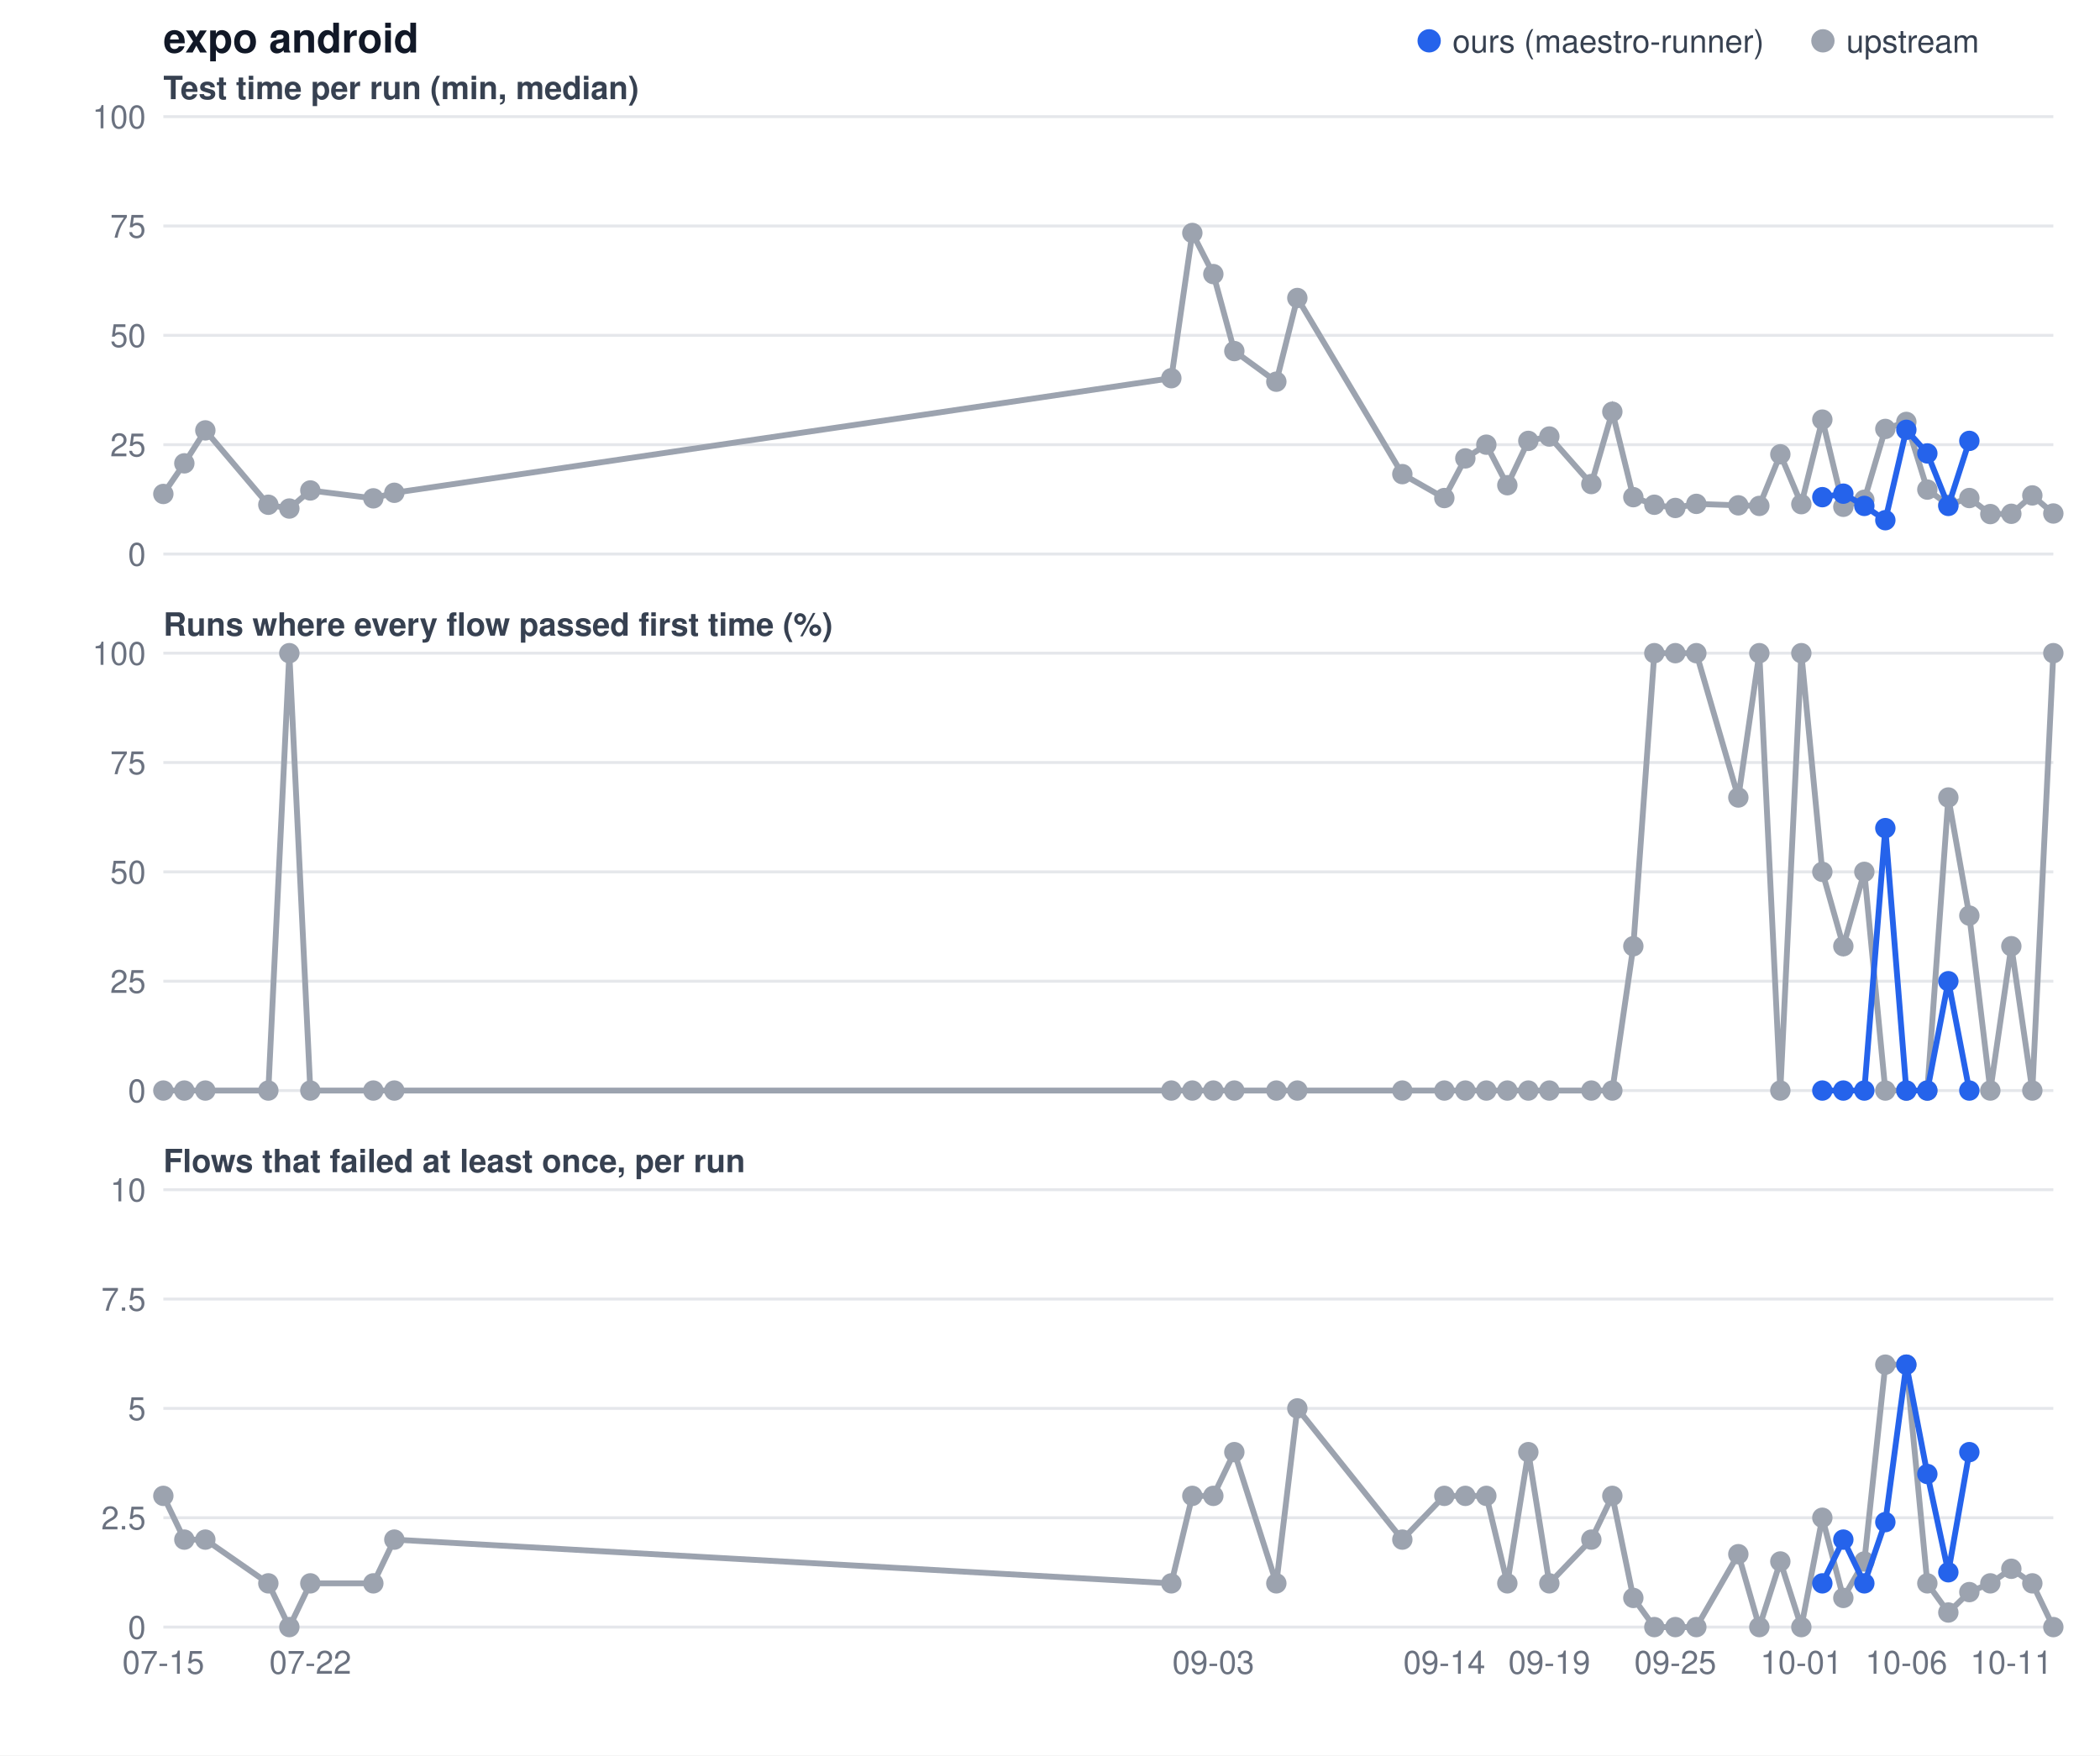
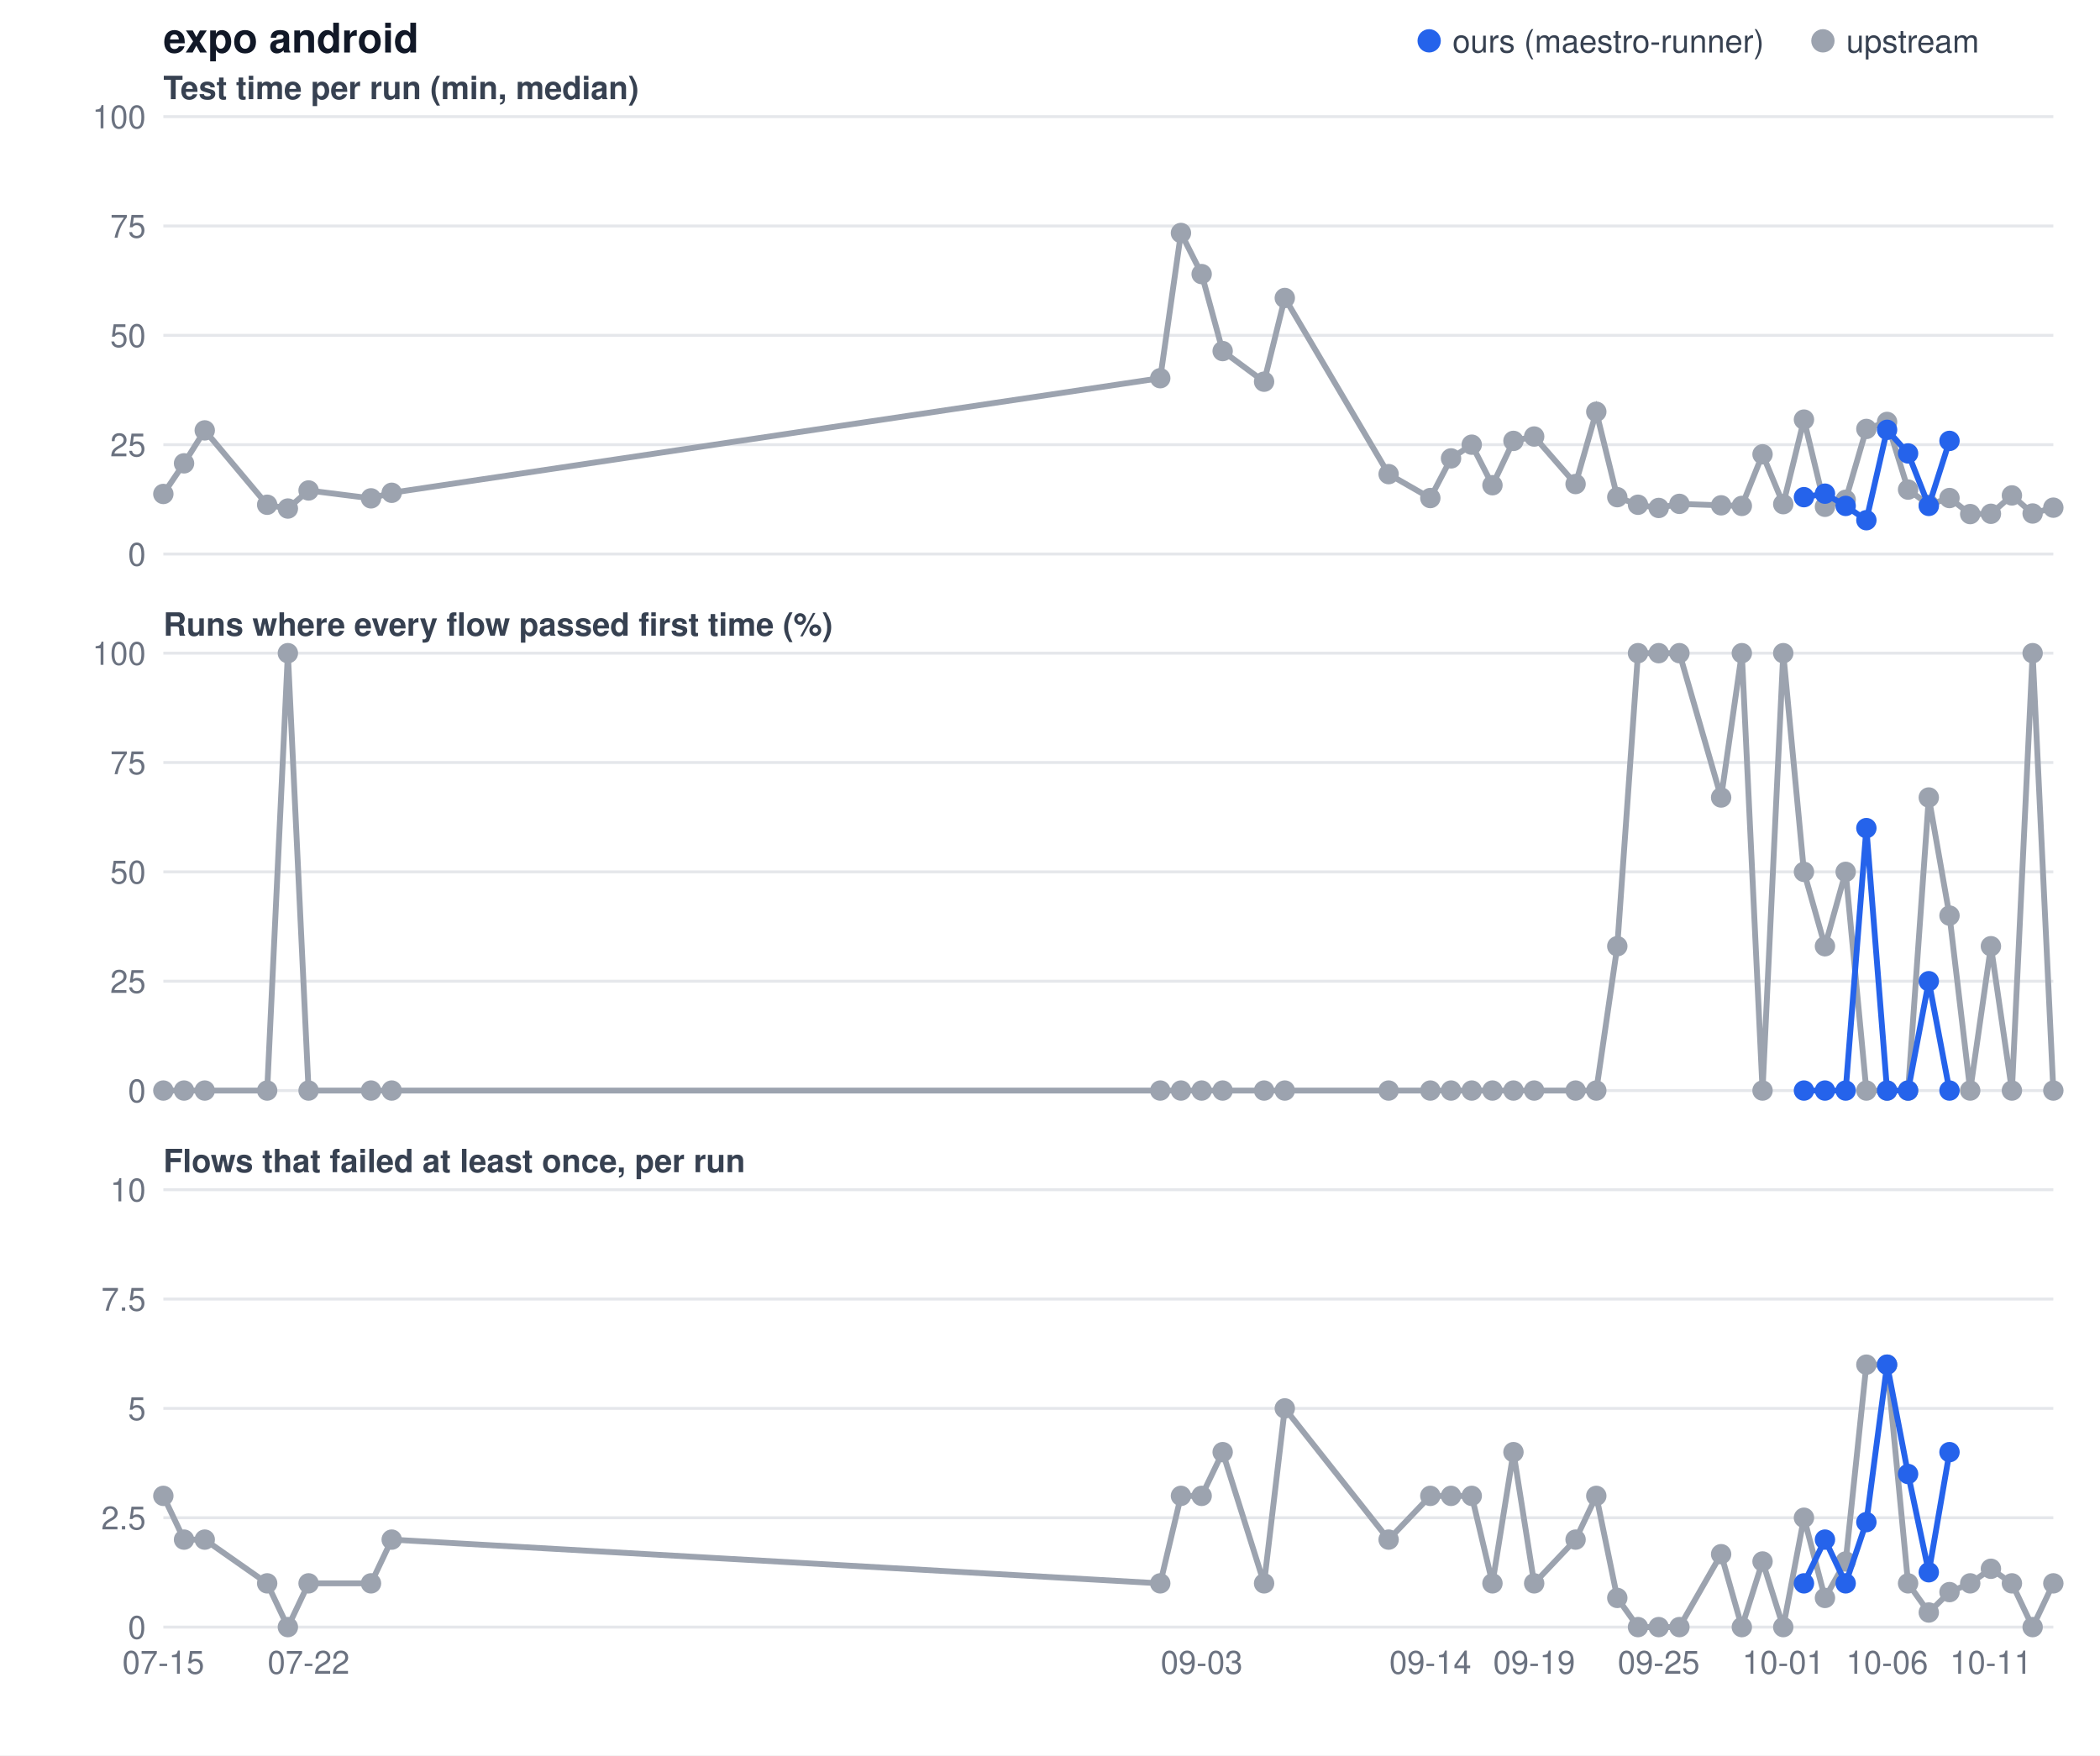
<svg xmlns="http://www.w3.org/2000/svg" width="720" height="602" font-family="-apple-system,Segoe UI,Helvetica,Arial,sans-serif" font-size="11">
  <rect width="100%" height="100%" fill="#ffffff" />
  <text x="56" y="18" font-size="14" font-weight="600" fill="#111827">expo android</text>
  <circle cx="490" cy="14" r="4" fill="#2563eb" />
  <text x="498" y="18" fill="#374151">ours (maestro-runner)</text>
  <circle cx="625" cy="14" r="4" fill="#9ca3af" />
  <text x="633" y="18" fill="#374151">upstream</text>
  <text x="56" y="34" fill="#374151" font-weight="600">Test time per run (min, median)</text>
  <line x1="56" x2="704" y1="190.0" y2="190.0" stroke="#e5e7eb" />
  <text x="50" y="194.0" text-anchor="end" fill="#6b7280">0</text>
  <line x1="56" x2="704" y1="152.5" y2="152.5" stroke="#e5e7eb" />
  <text x="50" y="156.5" text-anchor="end" fill="#6b7280">25</text>
  <line x1="56" x2="704" y1="115.0" y2="115.0" stroke="#e5e7eb" />
  <text x="50" y="119.0" text-anchor="end" fill="#6b7280">50</text>
  <line x1="56" x2="704" y1="77.5" y2="77.5" stroke="#e5e7eb" />
  <text x="50" y="81.5" text-anchor="end" fill="#6b7280">75</text>
  <line x1="56" x2="704" y1="40.0" y2="40.0" stroke="#e5e7eb" />
  <text x="50" y="44.0" text-anchor="end" fill="#6b7280">100</text>
-   <polyline fill="none" stroke="#9ca3af" stroke-width="2" points="56.0,169.4 63.2,158.9 70.4,147.6 92.0,173.1 99.2,174.4 106.4,168.2 128.0,170.9 135.2,169.0 401.6,129.7 408.8,79.9 416.0,94.0 423.2,120.4 437.6,130.9 444.8,102.2 480.8,162.6 495.2,170.8 502.4,157.2 509.6,152.5 516.8,166.4 524.0,151.2 531.2,149.7 545.6,166.0 552.8,141.2 560.0,170.5 567.2,173.1 574.4,174.2 581.6,172.8 596.0,173.3 603.2,173.5 610.4,155.8 617.6,172.9 624.8,143.9 632.0,173.8 639.2,171.4 646.4,147.1 653.6,144.7 660.8,167.9 668.0,173.1 675.2,170.8 682.4,176.3 689.6,176.2 696.8,169.9 704.0,176.1" />
+   <polyline fill="none" stroke="#9ca3af" stroke-width="2" points="56.0,169.4 63.1,158.9 70.2,147.6 91.6,173.1 98.7,174.4 105.8,168.2 127.2,170.9 134.3,169.0 397.8,129.7 404.9,79.9 412.0,94.0 419.2,120.4 433.4,130.9 440.5,102.2 476.1,162.6 490.4,170.8 497.5,157.2 504.6,152.5 511.7,166.4 518.9,151.2 526.0,149.7 540.2,166.0 547.3,141.2 554.5,170.5 561.6,173.1 568.7,174.2 575.8,172.8 590.1,173.3 597.2,173.5 604.3,155.8 611.4,172.9 618.5,143.9 625.7,173.8 632.8,171.4 639.9,147.1 647.0,144.7 654.2,167.9 661.3,173.1 668.4,170.8 675.5,176.3 682.6,176.2 689.8,169.9 696.9,176.1 704.0,174.1" />
  <circle cx="56.0" cy="169.4" r="3.5" fill="#9ca3af" />
-   <circle cx="63.2" cy="158.9" r="3.5" fill="#9ca3af" />
-   <circle cx="70.4" cy="147.6" r="3.5" fill="#9ca3af" />
-   <circle cx="92.0" cy="173.1" r="3.5" fill="#9ca3af" />
-   <circle cx="99.2" cy="174.4" r="3.5" fill="#9ca3af" />
-   <circle cx="106.4" cy="168.2" r="3.5" fill="#9ca3af" />
-   <circle cx="128.0" cy="170.9" r="3.5" fill="#9ca3af" />
-   <circle cx="135.2" cy="169.0" r="3.5" fill="#9ca3af" />
-   <circle cx="401.6" cy="129.7" r="3.5" fill="#9ca3af" />
-   <circle cx="408.8" cy="79.9" r="3.5" fill="#9ca3af" />
-   <circle cx="416.0" cy="94.0" r="3.5" fill="#9ca3af" />
-   <circle cx="423.2" cy="120.4" r="3.5" fill="#9ca3af" />
-   <circle cx="437.6" cy="130.9" r="3.5" fill="#9ca3af" />
-   <circle cx="444.8" cy="102.2" r="3.5" fill="#9ca3af" />
-   <circle cx="480.8" cy="162.6" r="3.5" fill="#9ca3af" />
-   <circle cx="495.2" cy="170.8" r="3.5" fill="#9ca3af" />
-   <circle cx="502.4" cy="157.2" r="3.5" fill="#9ca3af" />
-   <circle cx="509.6" cy="152.5" r="3.5" fill="#9ca3af" />
-   <circle cx="516.8" cy="166.4" r="3.5" fill="#9ca3af" />
-   <circle cx="524.0" cy="151.2" r="3.5" fill="#9ca3af" />
-   <circle cx="531.2" cy="149.7" r="3.5" fill="#9ca3af" />
-   <circle cx="545.6" cy="166.0" r="3.5" fill="#9ca3af" />
-   <circle cx="552.8" cy="141.2" r="3.5" fill="#9ca3af" />
-   <circle cx="560.0" cy="170.5" r="3.5" fill="#9ca3af" />
-   <circle cx="567.2" cy="173.1" r="3.5" fill="#9ca3af" />
-   <circle cx="574.4" cy="174.2" r="3.5" fill="#9ca3af" />
-   <circle cx="581.6" cy="172.8" r="3.5" fill="#9ca3af" />
-   <circle cx="596.0" cy="173.3" r="3.5" fill="#9ca3af" />
-   <circle cx="603.2" cy="173.5" r="3.5" fill="#9ca3af" />
-   <circle cx="610.4" cy="155.8" r="3.5" fill="#9ca3af" />
-   <circle cx="617.6" cy="172.9" r="3.5" fill="#9ca3af" />
-   <circle cx="624.8" cy="143.9" r="3.5" fill="#9ca3af" />
-   <circle cx="632.0" cy="173.8" r="3.5" fill="#9ca3af" />
-   <circle cx="639.2" cy="171.4" r="3.5" fill="#9ca3af" />
-   <circle cx="646.4" cy="147.1" r="3.5" fill="#9ca3af" />
-   <circle cx="653.6" cy="144.7" r="3.5" fill="#9ca3af" />
-   <circle cx="660.8" cy="167.9" r="3.5" fill="#9ca3af" />
-   <circle cx="668.0" cy="173.1" r="3.5" fill="#9ca3af" />
-   <circle cx="675.2" cy="170.8" r="3.5" fill="#9ca3af" />
-   <circle cx="682.4" cy="176.3" r="3.5" fill="#9ca3af" />
-   <circle cx="689.6" cy="176.2" r="3.5" fill="#9ca3af" />
-   <circle cx="696.8" cy="169.9" r="3.5" fill="#9ca3af" />
-   <circle cx="704.0" cy="176.1" r="3.5" fill="#9ca3af" />
-   <polyline fill="none" stroke="#2563eb" stroke-width="2" points="624.8,170.5 632.0,169.3 639.2,173.5 646.4,178.4 653.6,147.4 660.8,155.5 668.0,173.5 675.2,151.2" />
-   <circle cx="624.8" cy="170.5" r="3.5" fill="#2563eb" />
-   <circle cx="632.0" cy="169.3" r="3.5" fill="#2563eb" />
-   <circle cx="639.2" cy="173.5" r="3.5" fill="#2563eb" />
-   <circle cx="646.4" cy="178.4" r="3.5" fill="#2563eb" />
-   <circle cx="653.6" cy="147.4" r="3.5" fill="#2563eb" />
-   <circle cx="660.8" cy="155.5" r="3.5" fill="#2563eb" />
-   <circle cx="668.0" cy="173.5" r="3.5" fill="#2563eb" />
-   <circle cx="675.2" cy="151.2" r="3.5" fill="#2563eb" />
+   <circle cx="63.1" cy="158.9" r="3.5" fill="#9ca3af" />
+   <circle cx="70.2" cy="147.6" r="3.5" fill="#9ca3af" />
+   <circle cx="91.6" cy="173.1" r="3.5" fill="#9ca3af" />
+   <circle cx="98.7" cy="174.4" r="3.5" fill="#9ca3af" />
+   <circle cx="105.8" cy="168.2" r="3.5" fill="#9ca3af" />
+   <circle cx="127.2" cy="170.9" r="3.5" fill="#9ca3af" />
+   <circle cx="134.3" cy="169.0" r="3.5" fill="#9ca3af" />
+   <circle cx="397.8" cy="129.7" r="3.5" fill="#9ca3af" />
+   <circle cx="404.9" cy="79.9" r="3.5" fill="#9ca3af" />
+   <circle cx="412.0" cy="94.0" r="3.5" fill="#9ca3af" />
+   <circle cx="419.2" cy="120.4" r="3.5" fill="#9ca3af" />
+   <circle cx="433.4" cy="130.9" r="3.5" fill="#9ca3af" />
+   <circle cx="440.5" cy="102.2" r="3.5" fill="#9ca3af" />
+   <circle cx="476.1" cy="162.6" r="3.5" fill="#9ca3af" />
+   <circle cx="490.4" cy="170.8" r="3.5" fill="#9ca3af" />
+   <circle cx="497.5" cy="157.2" r="3.5" fill="#9ca3af" />
+   <circle cx="504.6" cy="152.5" r="3.5" fill="#9ca3af" />
+   <circle cx="511.7" cy="166.4" r="3.5" fill="#9ca3af" />
+   <circle cx="518.9" cy="151.2" r="3.5" fill="#9ca3af" />
+   <circle cx="526.0" cy="149.7" r="3.5" fill="#9ca3af" />
+   <circle cx="540.2" cy="166.0" r="3.5" fill="#9ca3af" />
+   <circle cx="547.3" cy="141.2" r="3.5" fill="#9ca3af" />
+   <circle cx="554.5" cy="170.5" r="3.5" fill="#9ca3af" />
+   <circle cx="561.6" cy="173.1" r="3.5" fill="#9ca3af" />
+   <circle cx="568.7" cy="174.2" r="3.5" fill="#9ca3af" />
+   <circle cx="575.8" cy="172.8" r="3.5" fill="#9ca3af" />
+   <circle cx="590.1" cy="173.3" r="3.5" fill="#9ca3af" />
+   <circle cx="597.2" cy="173.5" r="3.5" fill="#9ca3af" />
+   <circle cx="604.3" cy="155.8" r="3.5" fill="#9ca3af" />
+   <circle cx="611.4" cy="172.9" r="3.5" fill="#9ca3af" />
+   <circle cx="618.5" cy="143.9" r="3.5" fill="#9ca3af" />
+   <circle cx="625.7" cy="173.8" r="3.5" fill="#9ca3af" />
+   <circle cx="632.8" cy="171.4" r="3.5" fill="#9ca3af" />
+   <circle cx="639.9" cy="147.1" r="3.5" fill="#9ca3af" />
+   <circle cx="647.0" cy="144.7" r="3.5" fill="#9ca3af" />
+   <circle cx="654.2" cy="167.9" r="3.5" fill="#9ca3af" />
+   <circle cx="661.3" cy="173.1" r="3.5" fill="#9ca3af" />
+   <circle cx="668.4" cy="170.8" r="3.5" fill="#9ca3af" />
+   <circle cx="675.5" cy="176.3" r="3.5" fill="#9ca3af" />
+   <circle cx="682.6" cy="176.2" r="3.5" fill="#9ca3af" />
+   <circle cx="689.8" cy="169.9" r="3.5" fill="#9ca3af" />
+   <circle cx="696.9" cy="176.1" r="3.5" fill="#9ca3af" />
+   <circle cx="704.0" cy="174.1" r="3.5" fill="#9ca3af" />
+   <polyline fill="none" stroke="#2563eb" stroke-width="2" points="618.5,170.5 625.7,169.3 632.8,173.5 639.9,178.4 647.0,147.4 654.2,155.5 661.3,173.5 668.4,151.2" />
+   <circle cx="618.5" cy="170.5" r="3.5" fill="#2563eb" />
+   <circle cx="625.7" cy="169.3" r="3.5" fill="#2563eb" />
+   <circle cx="632.8" cy="173.5" r="3.5" fill="#2563eb" />
+   <circle cx="639.9" cy="178.4" r="3.5" fill="#2563eb" />
+   <circle cx="647.0" cy="147.4" r="3.5" fill="#2563eb" />
+   <circle cx="654.2" cy="155.5" r="3.5" fill="#2563eb" />
+   <circle cx="661.3" cy="173.5" r="3.5" fill="#2563eb" />
+   <circle cx="668.4" cy="151.2" r="3.5" fill="#2563eb" />
  <text x="56" y="218" fill="#374151" font-weight="600">Runs where every flow passed first time (%)</text>
  <line x1="56" x2="704" y1="374.0" y2="374.0" stroke="#e5e7eb" />
  <text x="50" y="378.0" text-anchor="end" fill="#6b7280">0</text>
  <line x1="56" x2="704" y1="336.5" y2="336.5" stroke="#e5e7eb" />
  <text x="50" y="340.5" text-anchor="end" fill="#6b7280">25</text>
  <line x1="56" x2="704" y1="299.0" y2="299.0" stroke="#e5e7eb" />
  <text x="50" y="303.0" text-anchor="end" fill="#6b7280">50</text>
  <line x1="56" x2="704" y1="261.5" y2="261.5" stroke="#e5e7eb" />
  <text x="50" y="265.5" text-anchor="end" fill="#6b7280">75</text>
  <line x1="56" x2="704" y1="224.0" y2="224.0" stroke="#e5e7eb" />
  <text x="50" y="228.0" text-anchor="end" fill="#6b7280">100</text>
-   <polyline fill="none" stroke="#9ca3af" stroke-width="2" points="56.0,374.0 63.2,374.0 70.4,374.0 92.0,374.0 99.2,224.0 106.4,374.0 128.0,374.0 135.2,374.0 401.6,374.0 408.8,374.0 416.0,374.0 423.2,374.0 437.6,374.0 444.8,374.0 480.8,374.0 495.2,374.0 502.4,374.0 509.6,374.0 516.8,374.0 524.0,374.0 531.2,374.0 545.6,374.0 552.8,374.0 560.0,324.5 567.2,224.0 574.4,224.0 581.6,224.0 596.0,273.5 603.2,224.0 610.4,374.0 617.6,224.0 624.8,299.0 632.0,324.5 639.2,299.0 646.4,374.0 653.6,374.0 660.8,374.0 668.0,273.5 675.2,314.0 682.4,374.0 689.6,324.5 696.8,374.0 704.0,224.0" />
+   <polyline fill="none" stroke="#9ca3af" stroke-width="2" points="56.0,374.0 63.1,374.0 70.2,374.0 91.6,374.0 98.7,224.0 105.8,374.0 127.2,374.0 134.3,374.0 397.8,374.0 404.9,374.0 412.0,374.0 419.2,374.0 433.4,374.0 440.5,374.0 476.1,374.0 490.4,374.0 497.5,374.0 504.6,374.0 511.7,374.0 518.9,374.0 526.0,374.0 540.2,374.0 547.3,374.0 554.5,324.5 561.6,224.0 568.7,224.0 575.8,224.0 590.1,273.5 597.2,224.0 604.3,374.0 611.4,224.0 618.5,299.0 625.7,324.5 632.8,299.0 639.9,374.0 647.0,374.0 654.2,374.0 661.3,273.5 668.4,314.0 675.5,374.0 682.6,324.5 689.8,374.0 696.9,224.0 704.0,374.0" />
  <circle cx="56.0" cy="374.0" r="3.5" fill="#9ca3af" />
-   <circle cx="63.2" cy="374.0" r="3.5" fill="#9ca3af" />
-   <circle cx="70.4" cy="374.0" r="3.5" fill="#9ca3af" />
-   <circle cx="92.0" cy="374.0" r="3.5" fill="#9ca3af" />
-   <circle cx="99.2" cy="224.0" r="3.5" fill="#9ca3af" />
-   <circle cx="106.4" cy="374.0" r="3.5" fill="#9ca3af" />
-   <circle cx="128.0" cy="374.0" r="3.5" fill="#9ca3af" />
-   <circle cx="135.2" cy="374.0" r="3.5" fill="#9ca3af" />
-   <circle cx="401.6" cy="374.0" r="3.5" fill="#9ca3af" />
-   <circle cx="408.8" cy="374.0" r="3.5" fill="#9ca3af" />
-   <circle cx="416.0" cy="374.0" r="3.5" fill="#9ca3af" />
-   <circle cx="423.2" cy="374.0" r="3.5" fill="#9ca3af" />
-   <circle cx="437.6" cy="374.0" r="3.5" fill="#9ca3af" />
-   <circle cx="444.8" cy="374.0" r="3.5" fill="#9ca3af" />
-   <circle cx="480.8" cy="374.0" r="3.5" fill="#9ca3af" />
-   <circle cx="495.2" cy="374.0" r="3.5" fill="#9ca3af" />
-   <circle cx="502.4" cy="374.0" r="3.5" fill="#9ca3af" />
-   <circle cx="509.6" cy="374.0" r="3.5" fill="#9ca3af" />
-   <circle cx="516.8" cy="374.0" r="3.5" fill="#9ca3af" />
-   <circle cx="524.0" cy="374.0" r="3.5" fill="#9ca3af" />
-   <circle cx="531.2" cy="374.0" r="3.5" fill="#9ca3af" />
-   <circle cx="545.6" cy="374.0" r="3.5" fill="#9ca3af" />
-   <circle cx="552.8" cy="374.0" r="3.5" fill="#9ca3af" />
-   <circle cx="560.0" cy="324.5" r="3.5" fill="#9ca3af" />
-   <circle cx="567.2" cy="224.0" r="3.5" fill="#9ca3af" />
-   <circle cx="574.4" cy="224.0" r="3.5" fill="#9ca3af" />
-   <circle cx="581.6" cy="224.0" r="3.5" fill="#9ca3af" />
-   <circle cx="596.0" cy="273.5" r="3.5" fill="#9ca3af" />
-   <circle cx="603.2" cy="224.0" r="3.5" fill="#9ca3af" />
-   <circle cx="610.4" cy="374.0" r="3.5" fill="#9ca3af" />
-   <circle cx="617.6" cy="224.0" r="3.5" fill="#9ca3af" />
-   <circle cx="624.8" cy="299.0" r="3.5" fill="#9ca3af" />
-   <circle cx="632.0" cy="324.5" r="3.5" fill="#9ca3af" />
-   <circle cx="639.2" cy="299.0" r="3.5" fill="#9ca3af" />
-   <circle cx="646.4" cy="374.0" r="3.5" fill="#9ca3af" />
-   <circle cx="653.6" cy="374.0" r="3.5" fill="#9ca3af" />
-   <circle cx="660.8" cy="374.0" r="3.5" fill="#9ca3af" />
-   <circle cx="668.0" cy="273.5" r="3.5" fill="#9ca3af" />
-   <circle cx="675.2" cy="314.0" r="3.5" fill="#9ca3af" />
-   <circle cx="682.4" cy="374.0" r="3.5" fill="#9ca3af" />
-   <circle cx="689.6" cy="324.5" r="3.5" fill="#9ca3af" />
-   <circle cx="696.8" cy="374.0" r="3.5" fill="#9ca3af" />
-   <circle cx="704.0" cy="224.0" r="3.5" fill="#9ca3af" />
-   <polyline fill="none" stroke="#2563eb" stroke-width="2" points="624.8,374.0 632.0,374.0 639.2,374.0 646.4,284.0 653.6,374.0 660.8,374.0 668.0,336.5 675.2,374.0" />
-   <circle cx="624.8" cy="374.0" r="3.5" fill="#2563eb" />
-   <circle cx="632.0" cy="374.0" r="3.5" fill="#2563eb" />
-   <circle cx="639.2" cy="374.0" r="3.5" fill="#2563eb" />
-   <circle cx="646.4" cy="284.0" r="3.5" fill="#2563eb" />
-   <circle cx="653.6" cy="374.0" r="3.5" fill="#2563eb" />
-   <circle cx="660.8" cy="374.0" r="3.5" fill="#2563eb" />
-   <circle cx="668.0" cy="336.5" r="3.5" fill="#2563eb" />
-   <circle cx="675.2" cy="374.0" r="3.5" fill="#2563eb" />
+   <circle cx="63.1" cy="374.0" r="3.5" fill="#9ca3af" />
+   <circle cx="70.2" cy="374.0" r="3.5" fill="#9ca3af" />
+   <circle cx="91.6" cy="374.0" r="3.5" fill="#9ca3af" />
+   <circle cx="98.7" cy="224.0" r="3.5" fill="#9ca3af" />
+   <circle cx="105.8" cy="374.0" r="3.5" fill="#9ca3af" />
+   <circle cx="127.2" cy="374.0" r="3.5" fill="#9ca3af" />
+   <circle cx="134.3" cy="374.0" r="3.5" fill="#9ca3af" />
+   <circle cx="397.8" cy="374.0" r="3.5" fill="#9ca3af" />
+   <circle cx="404.9" cy="374.0" r="3.5" fill="#9ca3af" />
+   <circle cx="412.0" cy="374.0" r="3.5" fill="#9ca3af" />
+   <circle cx="419.2" cy="374.0" r="3.5" fill="#9ca3af" />
+   <circle cx="433.4" cy="374.0" r="3.5" fill="#9ca3af" />
+   <circle cx="440.5" cy="374.0" r="3.5" fill="#9ca3af" />
+   <circle cx="476.1" cy="374.0" r="3.5" fill="#9ca3af" />
+   <circle cx="490.4" cy="374.0" r="3.5" fill="#9ca3af" />
+   <circle cx="497.5" cy="374.0" r="3.5" fill="#9ca3af" />
+   <circle cx="504.6" cy="374.0" r="3.5" fill="#9ca3af" />
+   <circle cx="511.7" cy="374.0" r="3.5" fill="#9ca3af" />
+   <circle cx="518.9" cy="374.0" r="3.5" fill="#9ca3af" />
+   <circle cx="526.0" cy="374.0" r="3.5" fill="#9ca3af" />
+   <circle cx="540.2" cy="374.0" r="3.5" fill="#9ca3af" />
+   <circle cx="547.3" cy="374.0" r="3.5" fill="#9ca3af" />
+   <circle cx="554.5" cy="324.5" r="3.5" fill="#9ca3af" />
+   <circle cx="561.6" cy="224.0" r="3.5" fill="#9ca3af" />
+   <circle cx="568.7" cy="224.0" r="3.5" fill="#9ca3af" />
+   <circle cx="575.8" cy="224.0" r="3.5" fill="#9ca3af" />
+   <circle cx="590.1" cy="273.5" r="3.5" fill="#9ca3af" />
+   <circle cx="597.2" cy="224.0" r="3.5" fill="#9ca3af" />
+   <circle cx="604.3" cy="374.0" r="3.5" fill="#9ca3af" />
+   <circle cx="611.4" cy="224.0" r="3.5" fill="#9ca3af" />
+   <circle cx="618.5" cy="299.0" r="3.5" fill="#9ca3af" />
+   <circle cx="625.7" cy="324.5" r="3.5" fill="#9ca3af" />
+   <circle cx="632.8" cy="299.0" r="3.5" fill="#9ca3af" />
+   <circle cx="639.9" cy="374.0" r="3.5" fill="#9ca3af" />
+   <circle cx="647.0" cy="374.0" r="3.5" fill="#9ca3af" />
+   <circle cx="654.2" cy="374.0" r="3.5" fill="#9ca3af" />
+   <circle cx="661.3" cy="273.5" r="3.5" fill="#9ca3af" />
+   <circle cx="668.4" cy="314.0" r="3.5" fill="#9ca3af" />
+   <circle cx="675.5" cy="374.0" r="3.5" fill="#9ca3af" />
+   <circle cx="682.6" cy="324.5" r="3.5" fill="#9ca3af" />
+   <circle cx="689.8" cy="374.0" r="3.5" fill="#9ca3af" />
+   <circle cx="696.9" cy="224.0" r="3.5" fill="#9ca3af" />
+   <circle cx="704.0" cy="374.0" r="3.5" fill="#9ca3af" />
+   <polyline fill="none" stroke="#2563eb" stroke-width="2" points="618.5,374.0 625.7,374.0 632.8,374.0 639.9,284.0 647.0,374.0 654.2,374.0 661.3,336.5 668.4,374.0" />
+   <circle cx="618.5" cy="374.0" r="3.5" fill="#2563eb" />
+   <circle cx="625.7" cy="374.0" r="3.5" fill="#2563eb" />
+   <circle cx="632.8" cy="374.0" r="3.5" fill="#2563eb" />
+   <circle cx="639.9" cy="284.0" r="3.5" fill="#2563eb" />
+   <circle cx="647.0" cy="374.0" r="3.5" fill="#2563eb" />
+   <circle cx="654.2" cy="374.0" r="3.5" fill="#2563eb" />
+   <circle cx="661.3" cy="336.5" r="3.5" fill="#2563eb" />
+   <circle cx="668.4" cy="374.0" r="3.5" fill="#2563eb" />
  <text x="56" y="402" fill="#374151" font-weight="600">Flows that failed at least once, per run</text>
  <line x1="56" x2="704" y1="558.0" y2="558.0" stroke="#e5e7eb" />
  <text x="50" y="562.0" text-anchor="end" fill="#6b7280">0</text>
  <line x1="56" x2="704" y1="520.5" y2="520.5" stroke="#e5e7eb" />
  <text x="50" y="524.5" text-anchor="end" fill="#6b7280">2.5</text>
  <line x1="56" x2="704" y1="483.0" y2="483.0" stroke="#e5e7eb" />
  <text x="50" y="487.0" text-anchor="end" fill="#6b7280">5</text>
  <line x1="56" x2="704" y1="445.5" y2="445.5" stroke="#e5e7eb" />
  <text x="50" y="449.5" text-anchor="end" fill="#6b7280">7.5</text>
  <line x1="56" x2="704" y1="408.0" y2="408.0" stroke="#e5e7eb" />
  <text x="50" y="412.0" text-anchor="end" fill="#6b7280">10</text>
-   <polyline fill="none" stroke="#9ca3af" stroke-width="2" points="56.0,513.0 63.2,528.0 70.4,528.0 92.0,543.0 99.2,558.0 106.4,543.0 128.0,543.0 135.2,528.0 401.6,543.0 408.8,513.0 416.0,513.0 423.2,498.0 437.6,543.0 444.8,483.0 480.8,528.0 495.2,513.0 502.4,513.0 509.6,513.0 516.8,543.0 524.0,498.0 531.2,543.0 545.6,528.0 552.8,513.0 560.0,548.0 567.2,558.0 574.4,558.0 581.6,558.0 596.0,533.0 603.2,558.0 610.4,535.5 617.6,558.0 624.8,520.5 632.0,548.0 639.2,535.5 646.4,468.0 653.6,468.0 660.8,543.0 668.0,553.0 675.2,546.0 682.4,543.0 689.6,538.0 696.8,543.0 704.0,558.0" />
+   <polyline fill="none" stroke="#9ca3af" stroke-width="2" points="56.0,513.0 63.1,528.0 70.2,528.0 91.6,543.0 98.7,558.0 105.8,543.0 127.2,543.0 134.3,528.0 397.8,543.0 404.9,513.0 412.0,513.0 419.2,498.0 433.4,543.0 440.5,483.0 476.1,528.0 490.4,513.0 497.5,513.0 504.6,513.0 511.7,543.0 518.9,498.0 526.0,543.0 540.2,528.0 547.3,513.0 554.5,548.0 561.6,558.0 568.7,558.0 575.8,558.0 590.1,533.0 597.2,558.0 604.3,535.5 611.4,558.0 618.5,520.5 625.7,548.0 632.8,535.5 639.9,468.0 647.0,468.0 654.2,543.0 661.3,553.0 668.4,546.0 675.5,543.0 682.6,538.0 689.8,543.0 696.9,558.0 704.0,543.0" />
  <circle cx="56.0" cy="513.0" r="3.5" fill="#9ca3af" />
-   <circle cx="63.2" cy="528.0" r="3.5" fill="#9ca3af" />
-   <circle cx="70.4" cy="528.0" r="3.5" fill="#9ca3af" />
-   <circle cx="92.0" cy="543.0" r="3.5" fill="#9ca3af" />
-   <circle cx="99.2" cy="558.0" r="3.5" fill="#9ca3af" />
-   <circle cx="106.4" cy="543.0" r="3.5" fill="#9ca3af" />
-   <circle cx="128.0" cy="543.0" r="3.5" fill="#9ca3af" />
-   <circle cx="135.2" cy="528.0" r="3.5" fill="#9ca3af" />
-   <circle cx="401.6" cy="543.0" r="3.5" fill="#9ca3af" />
-   <circle cx="408.8" cy="513.0" r="3.5" fill="#9ca3af" />
-   <circle cx="416.0" cy="513.0" r="3.5" fill="#9ca3af" />
-   <circle cx="423.2" cy="498.0" r="3.5" fill="#9ca3af" />
-   <circle cx="437.6" cy="543.0" r="3.5" fill="#9ca3af" />
-   <circle cx="444.8" cy="483.0" r="3.5" fill="#9ca3af" />
-   <circle cx="480.8" cy="528.0" r="3.5" fill="#9ca3af" />
-   <circle cx="495.2" cy="513.0" r="3.5" fill="#9ca3af" />
-   <circle cx="502.4" cy="513.0" r="3.5" fill="#9ca3af" />
-   <circle cx="509.6" cy="513.0" r="3.5" fill="#9ca3af" />
-   <circle cx="516.8" cy="543.0" r="3.5" fill="#9ca3af" />
-   <circle cx="524.0" cy="498.0" r="3.5" fill="#9ca3af" />
-   <circle cx="531.2" cy="543.0" r="3.5" fill="#9ca3af" />
-   <circle cx="545.6" cy="528.0" r="3.5" fill="#9ca3af" />
-   <circle cx="552.8" cy="513.0" r="3.5" fill="#9ca3af" />
-   <circle cx="560.0" cy="548.0" r="3.5" fill="#9ca3af" />
-   <circle cx="567.2" cy="558.0" r="3.5" fill="#9ca3af" />
-   <circle cx="574.4" cy="558.0" r="3.5" fill="#9ca3af" />
-   <circle cx="581.6" cy="558.0" r="3.5" fill="#9ca3af" />
-   <circle cx="596.0" cy="533.0" r="3.5" fill="#9ca3af" />
-   <circle cx="603.2" cy="558.0" r="3.5" fill="#9ca3af" />
-   <circle cx="610.4" cy="535.5" r="3.5" fill="#9ca3af" />
-   <circle cx="617.6" cy="558.0" r="3.5" fill="#9ca3af" />
-   <circle cx="624.8" cy="520.5" r="3.5" fill="#9ca3af" />
-   <circle cx="632.0" cy="548.0" r="3.5" fill="#9ca3af" />
-   <circle cx="639.2" cy="535.5" r="3.5" fill="#9ca3af" />
-   <circle cx="646.4" cy="468.0" r="3.5" fill="#9ca3af" />
-   <circle cx="653.6" cy="468.0" r="3.5" fill="#9ca3af" />
-   <circle cx="660.8" cy="543.0" r="3.5" fill="#9ca3af" />
-   <circle cx="668.0" cy="553.0" r="3.5" fill="#9ca3af" />
-   <circle cx="675.2" cy="546.0" r="3.5" fill="#9ca3af" />
-   <circle cx="682.4" cy="543.0" r="3.5" fill="#9ca3af" />
-   <circle cx="689.6" cy="538.0" r="3.5" fill="#9ca3af" />
-   <circle cx="696.8" cy="543.0" r="3.5" fill="#9ca3af" />
-   <circle cx="704.0" cy="558.0" r="3.5" fill="#9ca3af" />
-   <polyline fill="none" stroke="#2563eb" stroke-width="2" points="624.8,543.0 632.0,528.0 639.2,543.0 646.4,522.0 653.6,468.0 660.8,505.5 668.0,539.2 675.2,498.0" />
-   <circle cx="624.8" cy="543.0" r="3.5" fill="#2563eb" />
-   <circle cx="632.0" cy="528.0" r="3.5" fill="#2563eb" />
-   <circle cx="639.2" cy="543.0" r="3.5" fill="#2563eb" />
-   <circle cx="646.4" cy="522.0" r="3.5" fill="#2563eb" />
-   <circle cx="653.6" cy="468.0" r="3.5" fill="#2563eb" />
-   <circle cx="660.8" cy="505.5" r="3.5" fill="#2563eb" />
-   <circle cx="668.0" cy="539.2" r="3.5" fill="#2563eb" />
-   <circle cx="675.2" cy="498.0" r="3.5" fill="#2563eb" />
+   <circle cx="63.1" cy="528.0" r="3.5" fill="#9ca3af" />
+   <circle cx="70.2" cy="528.0" r="3.5" fill="#9ca3af" />
+   <circle cx="91.6" cy="543.0" r="3.5" fill="#9ca3af" />
+   <circle cx="98.7" cy="558.0" r="3.5" fill="#9ca3af" />
+   <circle cx="105.8" cy="543.0" r="3.5" fill="#9ca3af" />
+   <circle cx="127.2" cy="543.0" r="3.5" fill="#9ca3af" />
+   <circle cx="134.3" cy="528.0" r="3.5" fill="#9ca3af" />
+   <circle cx="397.8" cy="543.0" r="3.5" fill="#9ca3af" />
+   <circle cx="404.9" cy="513.0" r="3.5" fill="#9ca3af" />
+   <circle cx="412.0" cy="513.0" r="3.5" fill="#9ca3af" />
+   <circle cx="419.2" cy="498.0" r="3.5" fill="#9ca3af" />
+   <circle cx="433.4" cy="543.0" r="3.5" fill="#9ca3af" />
+   <circle cx="440.5" cy="483.0" r="3.5" fill="#9ca3af" />
+   <circle cx="476.1" cy="528.0" r="3.5" fill="#9ca3af" />
+   <circle cx="490.4" cy="513.0" r="3.5" fill="#9ca3af" />
+   <circle cx="497.5" cy="513.0" r="3.5" fill="#9ca3af" />
+   <circle cx="504.6" cy="513.0" r="3.5" fill="#9ca3af" />
+   <circle cx="511.7" cy="543.0" r="3.5" fill="#9ca3af" />
+   <circle cx="518.9" cy="498.0" r="3.5" fill="#9ca3af" />
+   <circle cx="526.0" cy="543.0" r="3.5" fill="#9ca3af" />
+   <circle cx="540.2" cy="528.0" r="3.5" fill="#9ca3af" />
+   <circle cx="547.3" cy="513.0" r="3.5" fill="#9ca3af" />
+   <circle cx="554.5" cy="548.0" r="3.5" fill="#9ca3af" />
+   <circle cx="561.6" cy="558.0" r="3.5" fill="#9ca3af" />
+   <circle cx="568.7" cy="558.0" r="3.5" fill="#9ca3af" />
+   <circle cx="575.8" cy="558.0" r="3.5" fill="#9ca3af" />
+   <circle cx="590.1" cy="533.0" r="3.5" fill="#9ca3af" />
+   <circle cx="597.2" cy="558.0" r="3.5" fill="#9ca3af" />
+   <circle cx="604.3" cy="535.5" r="3.5" fill="#9ca3af" />
+   <circle cx="611.4" cy="558.0" r="3.5" fill="#9ca3af" />
+   <circle cx="618.5" cy="520.5" r="3.5" fill="#9ca3af" />
+   <circle cx="625.7" cy="548.0" r="3.5" fill="#9ca3af" />
+   <circle cx="632.8" cy="535.5" r="3.5" fill="#9ca3af" />
+   <circle cx="639.9" cy="468.0" r="3.5" fill="#9ca3af" />
+   <circle cx="647.0" cy="468.0" r="3.5" fill="#9ca3af" />
+   <circle cx="654.2" cy="543.0" r="3.5" fill="#9ca3af" />
+   <circle cx="661.3" cy="553.0" r="3.5" fill="#9ca3af" />
+   <circle cx="668.4" cy="546.0" r="3.5" fill="#9ca3af" />
+   <circle cx="675.5" cy="543.0" r="3.5" fill="#9ca3af" />
+   <circle cx="682.6" cy="538.0" r="3.5" fill="#9ca3af" />
+   <circle cx="689.8" cy="543.0" r="3.5" fill="#9ca3af" />
+   <circle cx="696.9" cy="558.0" r="3.5" fill="#9ca3af" />
+   <circle cx="704.0" cy="543.0" r="3.5" fill="#9ca3af" />
+   <polyline fill="none" stroke="#2563eb" stroke-width="2" points="618.5,543.0 625.7,528.0 632.8,543.0 639.9,522.0 647.0,468.0 654.2,505.5 661.3,539.2 668.4,498.0" />
+   <circle cx="618.5" cy="543.0" r="3.5" fill="#2563eb" />
+   <circle cx="625.7" cy="528.0" r="3.5" fill="#2563eb" />
+   <circle cx="632.8" cy="543.0" r="3.5" fill="#2563eb" />
+   <circle cx="639.9" cy="522.0" r="3.5" fill="#2563eb" />
+   <circle cx="647.0" cy="468.0" r="3.5" fill="#2563eb" />
+   <circle cx="654.2" cy="505.5" r="3.5" fill="#2563eb" />
+   <circle cx="661.3" cy="539.2" r="3.5" fill="#2563eb" />
+   <circle cx="668.4" cy="498.0" r="3.5" fill="#2563eb" />
  <text x="56.0" y="574" text-anchor="middle" fill="#6b7280">07-15</text>
-   <text x="106.4" y="574" text-anchor="middle" fill="#6b7280">07-22</text>
-   <text x="416.0" y="574" text-anchor="middle" fill="#6b7280">09-03</text>
-   <text x="495.2" y="574" text-anchor="middle" fill="#6b7280">09-14</text>
-   <text x="531.2" y="574" text-anchor="middle" fill="#6b7280">09-19</text>
-   <text x="574.4" y="574" text-anchor="middle" fill="#6b7280">09-25</text>
-   <text x="617.6" y="574" text-anchor="middle" fill="#6b7280">10-01</text>
-   <text x="653.6" y="574" text-anchor="middle" fill="#6b7280">10-06</text>
-   <text x="689.6" y="574" text-anchor="middle" fill="#6b7280">10-11</text>
+   <text x="105.8" y="574" text-anchor="middle" fill="#6b7280">07-22</text>
+   <text x="412.0" y="574" text-anchor="middle" fill="#6b7280">09-03</text>
+   <text x="490.4" y="574" text-anchor="middle" fill="#6b7280">09-14</text>
+   <text x="526.0" y="574" text-anchor="middle" fill="#6b7280">09-19</text>
+   <text x="568.7" y="574" text-anchor="middle" fill="#6b7280">09-25</text>
+   <text x="611.4" y="574" text-anchor="middle" fill="#6b7280">10-01</text>
+   <text x="647.0" y="574" text-anchor="middle" fill="#6b7280">10-06</text>
+   <text x="682.6" y="574" text-anchor="middle" fill="#6b7280">10-11</text>
</svg>
